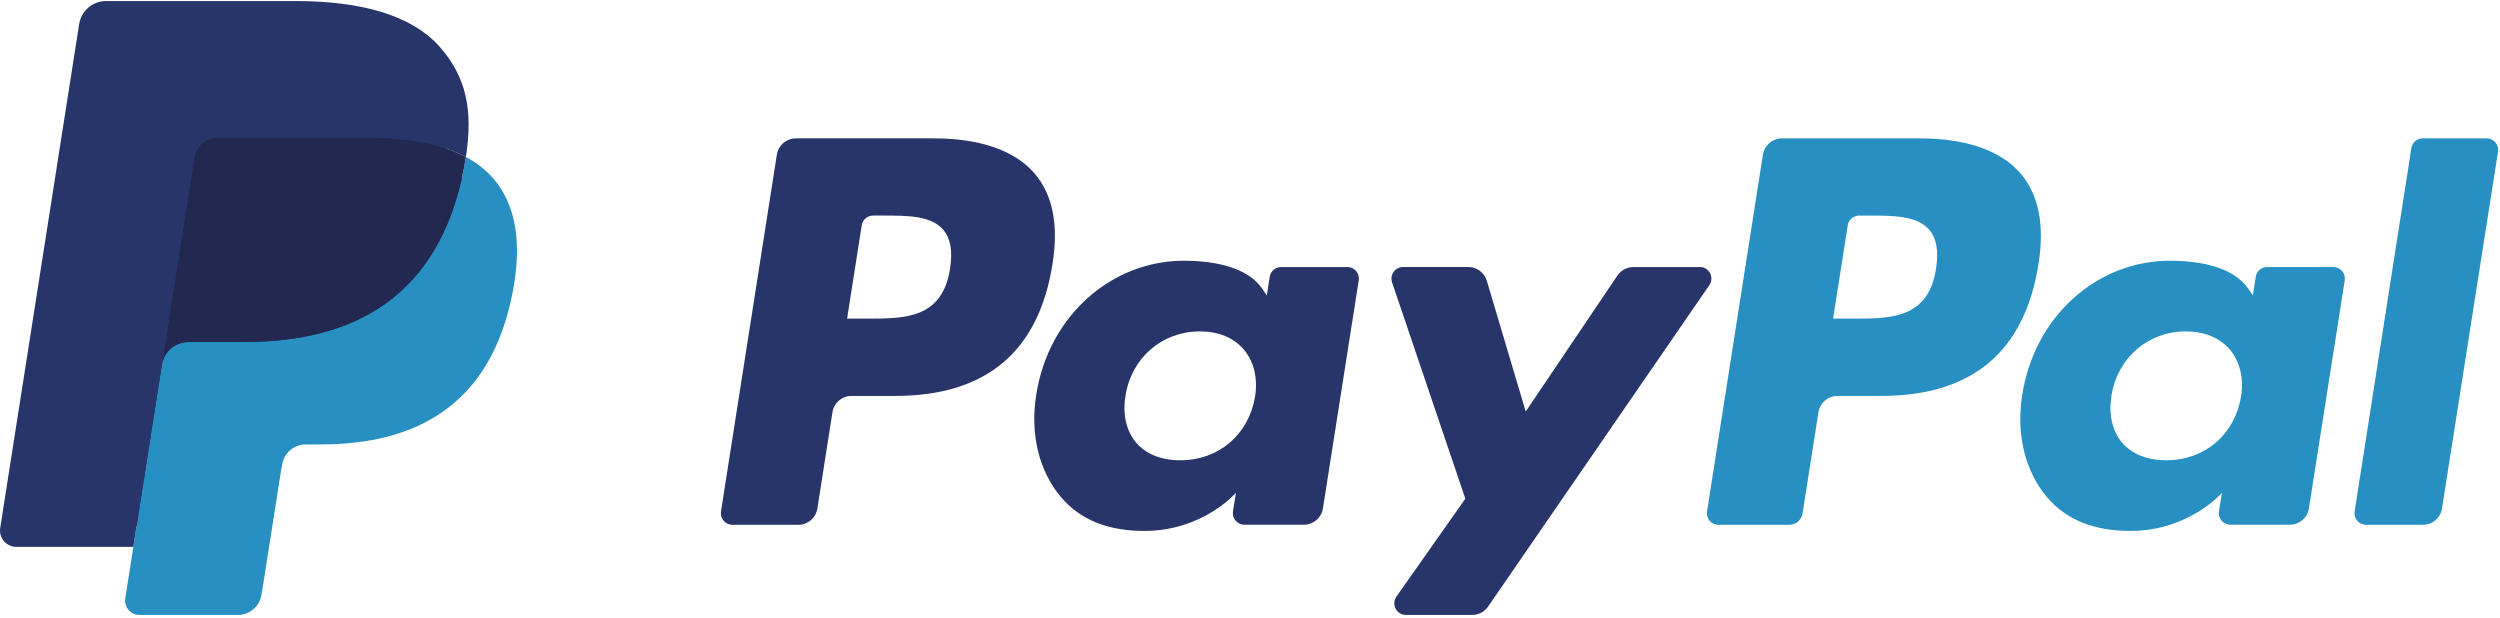
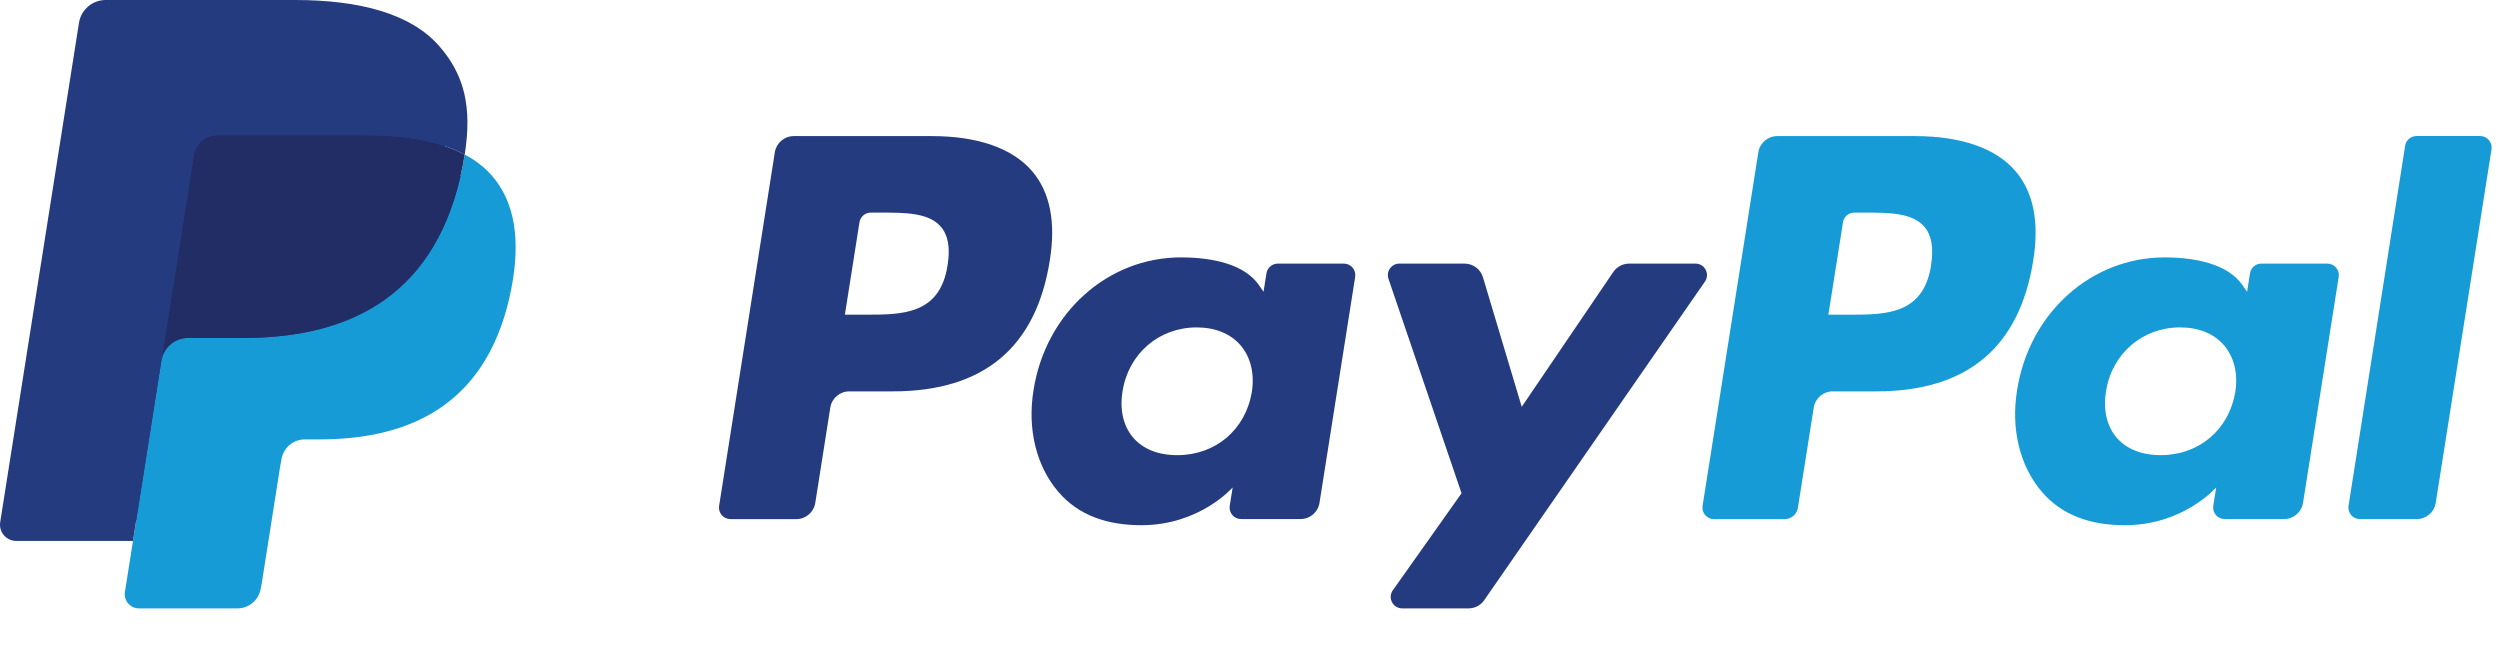
- <svg xmlns="http://www.w3.org/2000/svg" width="81" height="20">
-   <g fill-rule="evenodd">
-     <path fill="#27356A" d="M30.265 4.483h-4.48a.624.624 0 0 0-.615.528l-1.81 11.56a.375.375 0 0 0 .37.433h2.138a.624.624 0 0 0 .615-.53l.488-3.116a.623.623 0 0 1 .616-.53h1.417c2.95 0 4.654-1.436 5.098-4.284.2-1.245.01-2.224-.57-2.91-.636-.752-1.766-1.15-3.264-1.15zm.516 4.22c-.244 1.62-1.472 1.62-2.66 1.62h-.675L27.92 7.3a.374.374 0 0 1 .368-.316h.31c.81 0 1.572 0 1.966.464.235.277.307.688.217 1.256zm12.873-.05h-2.145a.374.374 0 0 0-.37.316l-.094.603-.15-.22c-.464-.677-1.5-.904-2.533-.904-2.37 0-4.393 1.806-4.788 4.34-.204 1.264.087 2.473.8 3.316.653.775 1.588 1.098 2.7 1.098 1.91 0 2.97-1.236 2.97-1.236l-.096.6c-.036.23.14.435.368.435h1.932a.624.624 0 0 0 .615-.53l1.16-7.387a.373.373 0 0 0-.367-.434zm-2.99 4.2c-.207 1.233-1.18 2.06-2.42 2.06-.622 0-1.12-.2-1.44-.58-.317-.38-.437-.918-.337-1.517.194-1.223 1.183-2.078 2.404-2.078.61 0 1.104.204 1.43.588.327.388.457.93.363 1.527zm14.413-4.2H52.92a.623.623 0 0 0-.515.274l-2.972 4.407-1.26-4.235a.625.625 0 0 0-.598-.448h-2.118a.376.376 0 0 0-.354.497l2.374 7.01-2.232 3.17a.376.376 0 0 0 .305.595h2.152a.62.62 0 0 0 .512-.27l7.168-10.413a.376.376 0 0 0-.306-.59" />
-     <path fill="#288FC3" d="M62.212 4.483h-4.48a.624.624 0 0 0-.614.528l-1.81 11.56a.374.374 0 0 0 .367.433h2.298a.436.436 0 0 0 .43-.37l.514-3.276a.623.623 0 0 1 .614-.53h1.42c2.95 0 4.652-1.436 5.097-4.284.2-1.245.008-2.224-.57-2.91-.638-.752-1.766-1.15-3.265-1.15zm.517 4.22c-.246 1.62-1.474 1.62-2.66 1.62h-.677l.475-3.022a.373.373 0 0 1 .368-.316h.31c.808 0 1.572 0 1.966.464.235.277.306.688.217 1.256zm12.87-.05h-2.144a.372.372 0 0 0-.368.316l-.095.603-.15-.22c-.465-.677-1.5-.904-2.533-.904-2.37 0-4.394 1.806-4.788 4.34-.204 1.264.086 2.473.798 3.316.655.775 1.59 1.098 2.702 1.098 1.91 0 2.97-1.236 2.97-1.236l-.097.6c-.036.23.14.435.37.435h1.93a.624.624 0 0 0 .615-.53l1.16-7.387a.376.376 0 0 0-.37-.434zm-2.99 4.2c-.205 1.233-1.18 2.06-2.42 2.06-.62 0-1.12-.2-1.44-.58-.317-.38-.436-.918-.337-1.517.195-1.223 1.183-2.078 2.404-2.078.61 0 1.104.204 1.43.588.328.388.458.93.363 1.527zM78.128 4.8L76.29 16.57a.374.374 0 0 0 .368.433h1.848a.622.622 0 0 0 .615-.53l1.814-11.557a.375.375 0 0 0-.368-.434h-2.07a.375.375 0 0 0-.368.318" />
-     <path fill="#27356A" d="M4.76 19.25l.34-2.19-.762-.018H.695L3.227.886a.214.214 0 0 1 .07-.126.206.206 0 0 1 .135-.05h6.144c2.04 0 3.446.426 4.18 1.27.346.395.565.808.67 1.263.113.477.114 1.047.006 1.743l-.008.05v.446l.344.196c.29.155.52.333.698.535.295.34.485.768.566 1.278.083.525.055 1.148-.08 1.854-.158.812-.412 1.52-.755 2.098a4.3 4.3 0 0 1-1.195 1.318 4.834 4.834 0 0 1-1.61.73 7.986 7.986 0 0 1-2.012.235h-.478a1.444 1.444 0 0 0-1.422 1.22l-.036.2-.605 3.858-.03.14c-.006.046-.02.068-.037.084a.1.1 0 0 1-.063.023H4.76" />
-     <path fill="#288FC3" d="M15.094 5.088c-.018.118-.04.238-.062.362-.81 4.186-3.582 5.632-7.122 5.632H6.108a.877.877 0 0 0-.865.746l-1.184 7.56a.463.463 0 0 0 .454.536H7.71a.77.77 0 0 0 .76-.653l.03-.162.603-3.844.04-.21a.77.77 0 0 1 .76-.655h.477c3.097 0 5.52-1.266 6.23-4.928.296-1.53.143-2.807-.64-3.705a3.056 3.056 0 0 0-.876-.68" />
-     <path fill="#22284F" d="M14.247 4.748a6.326 6.326 0 0 0-.788-.176 9.958 9.958 0 0 0-1.59-.117H7.056a.772.772 0 0 0-.76.654l-1.024 6.528-.03.19a.877.877 0 0 1 .866-.746H7.91c3.54 0 6.312-1.447 7.122-5.632.024-.124.044-.244.062-.362a4.293 4.293 0 0 0-.847-.34" />
-     <path fill="#27356A" d="M6.296 5.11a.77.77 0 0 1 .76-.654h4.814c.57 0 1.103.037 1.59.116a6.326 6.326 0 0 1 .97.233c.238.08.46.174.665.283.24-1.547-.002-2.6-.833-3.554-.916-1.05-2.57-1.5-4.686-1.5H3.433a.88.88 0 0 0-.868.747L.007 17.105a.53.53 0 0 0 .52.614H4.32l1.976-12.61" />
-   </g>
+ <svg xmlns="http://www.w3.org/2000/svg" viewBox="0 0 124 33">
+   <path fill="#253B80" d="M46.21 6.75h-6.838c-.468 0-.866.34-.94.8L35.668 25.09c-.055.346.213.658.564.658h3.266c.468 0 .866-.34.94-.803l.745-4.73c.073-.463.472-.803.94-.803h2.164c4.505 0 7.105-2.18 7.784-6.5.306-1.89.013-3.375-.872-4.415C50.224 7.353 48.5 6.75 46.21 6.75zm.79 6.404c-.374 2.454-2.25 2.454-4.062 2.454h-1.032l.724-4.583c.043-.277.283-.48.563-.48h.473c1.235 0 2.4 0 3.002.703.36.42.47 1.044.332 1.906zM66.654 13.075H63.38c-.28 0-.52.204-.564.48l-.145.917-.228-.332c-.71-1.03-2.29-1.373-3.868-1.373-3.62 0-6.71 2.74-7.312 6.586-.313 1.918.132 3.752 1.22 5.03.998 1.177 2.426 1.667 4.125 1.667 2.916 0 4.533-1.875 4.533-1.875l-.146.91c-.055.348.213.66.562.66h2.95c.47 0 .865-.34.94-.803l1.77-11.21c.055-.344-.212-.657-.562-.657zM62.09 19.45c-.317 1.87-1.802 3.126-3.696 3.126-.95 0-1.71-.305-2.2-.883-.483-.574-.667-1.39-.513-2.3.296-1.856 1.806-3.153 3.67-3.153.93 0 1.687.31 2.185.892.5.59.697 1.41.554 2.317zM84.096 13.075h-3.29c-.315 0-.61.156-.788.417l-4.54 6.686-1.923-6.425c-.12-.402-.492-.678-.912-.678H69.41c-.394 0-.667.384-.542.754l3.625 10.637-3.408 4.81c-.268.38.002.9.465.9h3.287c.312 0 .604-.15.78-.407l10.947-15.8c.262-.378-.007-.895-.468-.895z" />
+   <path fill="#179BD7" d="M94.992 6.75h-6.84c-.467 0-.865.34-.938.8L84.448 25.09c-.055.346.213.658.562.658h3.51c.326 0 .605-.238.656-.562l.785-4.97c.073-.464.472-.804.94-.804h2.163c4.506 0 7.105-2.18 7.785-6.5.307-1.89.012-3.375-.873-4.415-.97-1.142-2.694-1.746-4.983-1.746zm.79 6.404c-.374 2.454-2.25 2.454-4.063 2.454h-1.032l.725-4.583c.043-.277.28-.48.562-.48h.473c1.234 0 2.4 0 3.002.703.36.42.468 1.044.33 1.906zM115.434 13.075h-3.273c-.28 0-.52.204-.56.48l-.146.917-.23-.332c-.71-1.03-2.29-1.373-3.867-1.373-3.62 0-6.71 2.74-7.31 6.586-.313 1.918.13 3.752 1.218 5.03 1 1.177 2.426 1.667 4.125 1.667 2.916 0 4.533-1.875 4.533-1.875l-.146.91c-.055.348.213.66.564.66h2.95c.467 0 .865-.34.938-.803l1.77-11.21c.055-.344-.213-.657-.564-.657zm-4.565 6.374c-.315 1.87-1.802 3.126-3.696 3.126-.95 0-1.71-.305-2.2-.883-.483-.574-.665-1.39-.513-2.3.298-1.856 1.806-3.153 3.67-3.153.93 0 1.687.31 2.185.892.5.59.7 1.41.554 2.317zM119.295 7.23l-2.807 17.858c-.055.346.213.658.562.658h2.822c.47 0 .867-.34.94-.803l2.767-17.536c.054-.346-.214-.66-.563-.66h-3.16c-.28.002-.52.206-.562.483z" />
+   <path fill="#253B80" d="M7.266 29.154l.523-3.322-1.166-.027H1.06L4.928 1.292c.012-.074.05-.143.108-.192.057-.05.13-.076.206-.076h9.38c3.115 0 5.264.648 6.386 1.927.526.6.86 1.228 1.023 1.918.17.724.172 1.59.006 2.644l-.012.077v.675l.526.298c.443.235.795.504 1.065.812.45.513.74 1.165.864 1.938.126.795.084 1.74-.124 2.812-.24 1.232-.628 2.305-1.152 3.183-.482.81-1.096 1.48-1.825 2-.697.494-1.524.87-2.46 1.11-.905.235-1.938.354-3.07.354h-.73c-.523 0-1.03.188-1.428.525-.4.344-.663.814-.744 1.328l-.055.3-.924 5.854-.043.214c-.01.068-.03.102-.058.125-.026.02-.062.034-.097.034H7.266z" />
+   <path fill="#179BD7" d="M23.048 7.667c-.028.18-.06.362-.096.55-1.237 6.35-5.47 8.545-10.874 8.545H9.326c-.66 0-1.218.48-1.32 1.132l-1.41 8.936-.4 2.533c-.066.428.264.814.696.814h4.88c.58 0 1.07-.42 1.16-.99l.05-.248.918-5.833.06-.32c.09-.572.58-.992 1.16-.992h.73c4.728 0 8.43-1.92 9.512-7.476.452-2.322.218-4.26-.978-5.623-.362-.41-.81-.752-1.336-1.03z" />
+   <path fill="#222D65" d="M21.754 7.15c-.19-.054-.384-.104-.584-.15-.2-.043-.407-.082-.62-.116-.74-.12-1.554-.177-2.425-.177h-7.352c-.18 0-.353.04-.507.115-.34.163-.59.484-.652.877L8.05 17.604l-.045.29c.103-.653.66-1.133 1.32-1.133h2.753c5.405 0 9.637-2.195 10.874-8.545.037-.188.068-.37.096-.55-.313-.166-.652-.308-1.017-.43-.09-.03-.182-.058-.276-.086z" />
+   <path fill="#253B80" d="M9.614 7.7c.06-.394.313-.715.652-.877.155-.074.326-.115.507-.115h7.352c.87 0 1.684.057 2.426.177.213.034.42.073.62.117.2.045.395.095.584.15.094.028.187.057.278.086.365.12.704.264 1.017.43.367-2.348-.004-3.946-1.273-5.393C20.377.682 17.853 0 14.622 0h-9.38c-.66 0-1.223.48-1.325 1.133L.01 25.898c-.077.49.3.932.795.932h5.79l1.455-9.225L9.614 7.7z" />
</svg>
